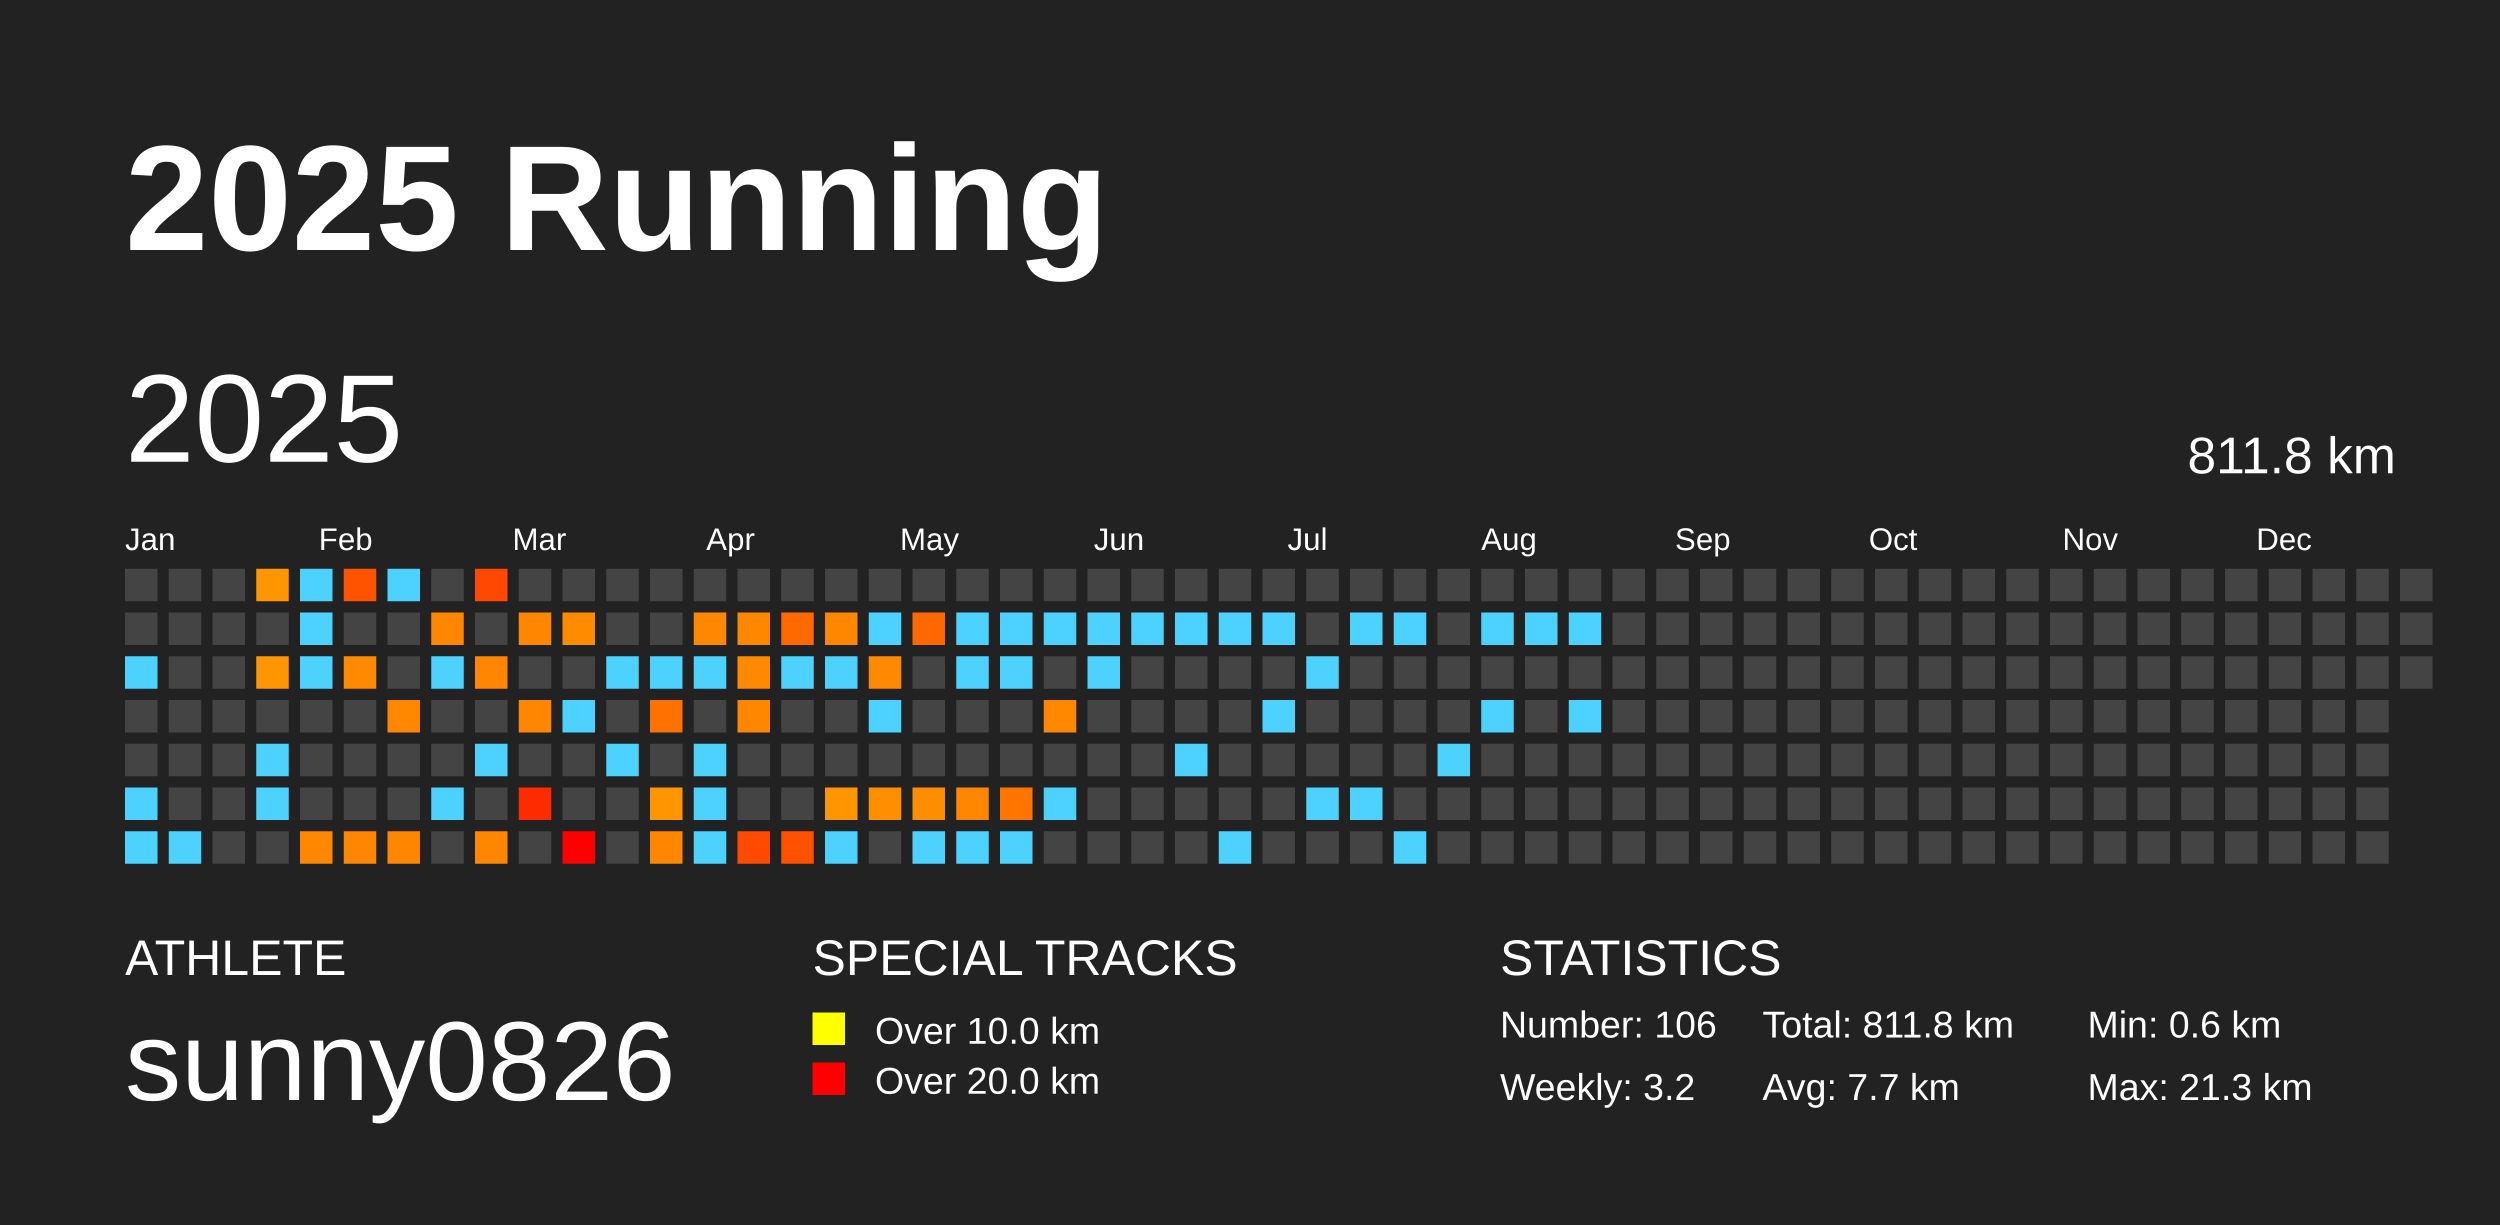
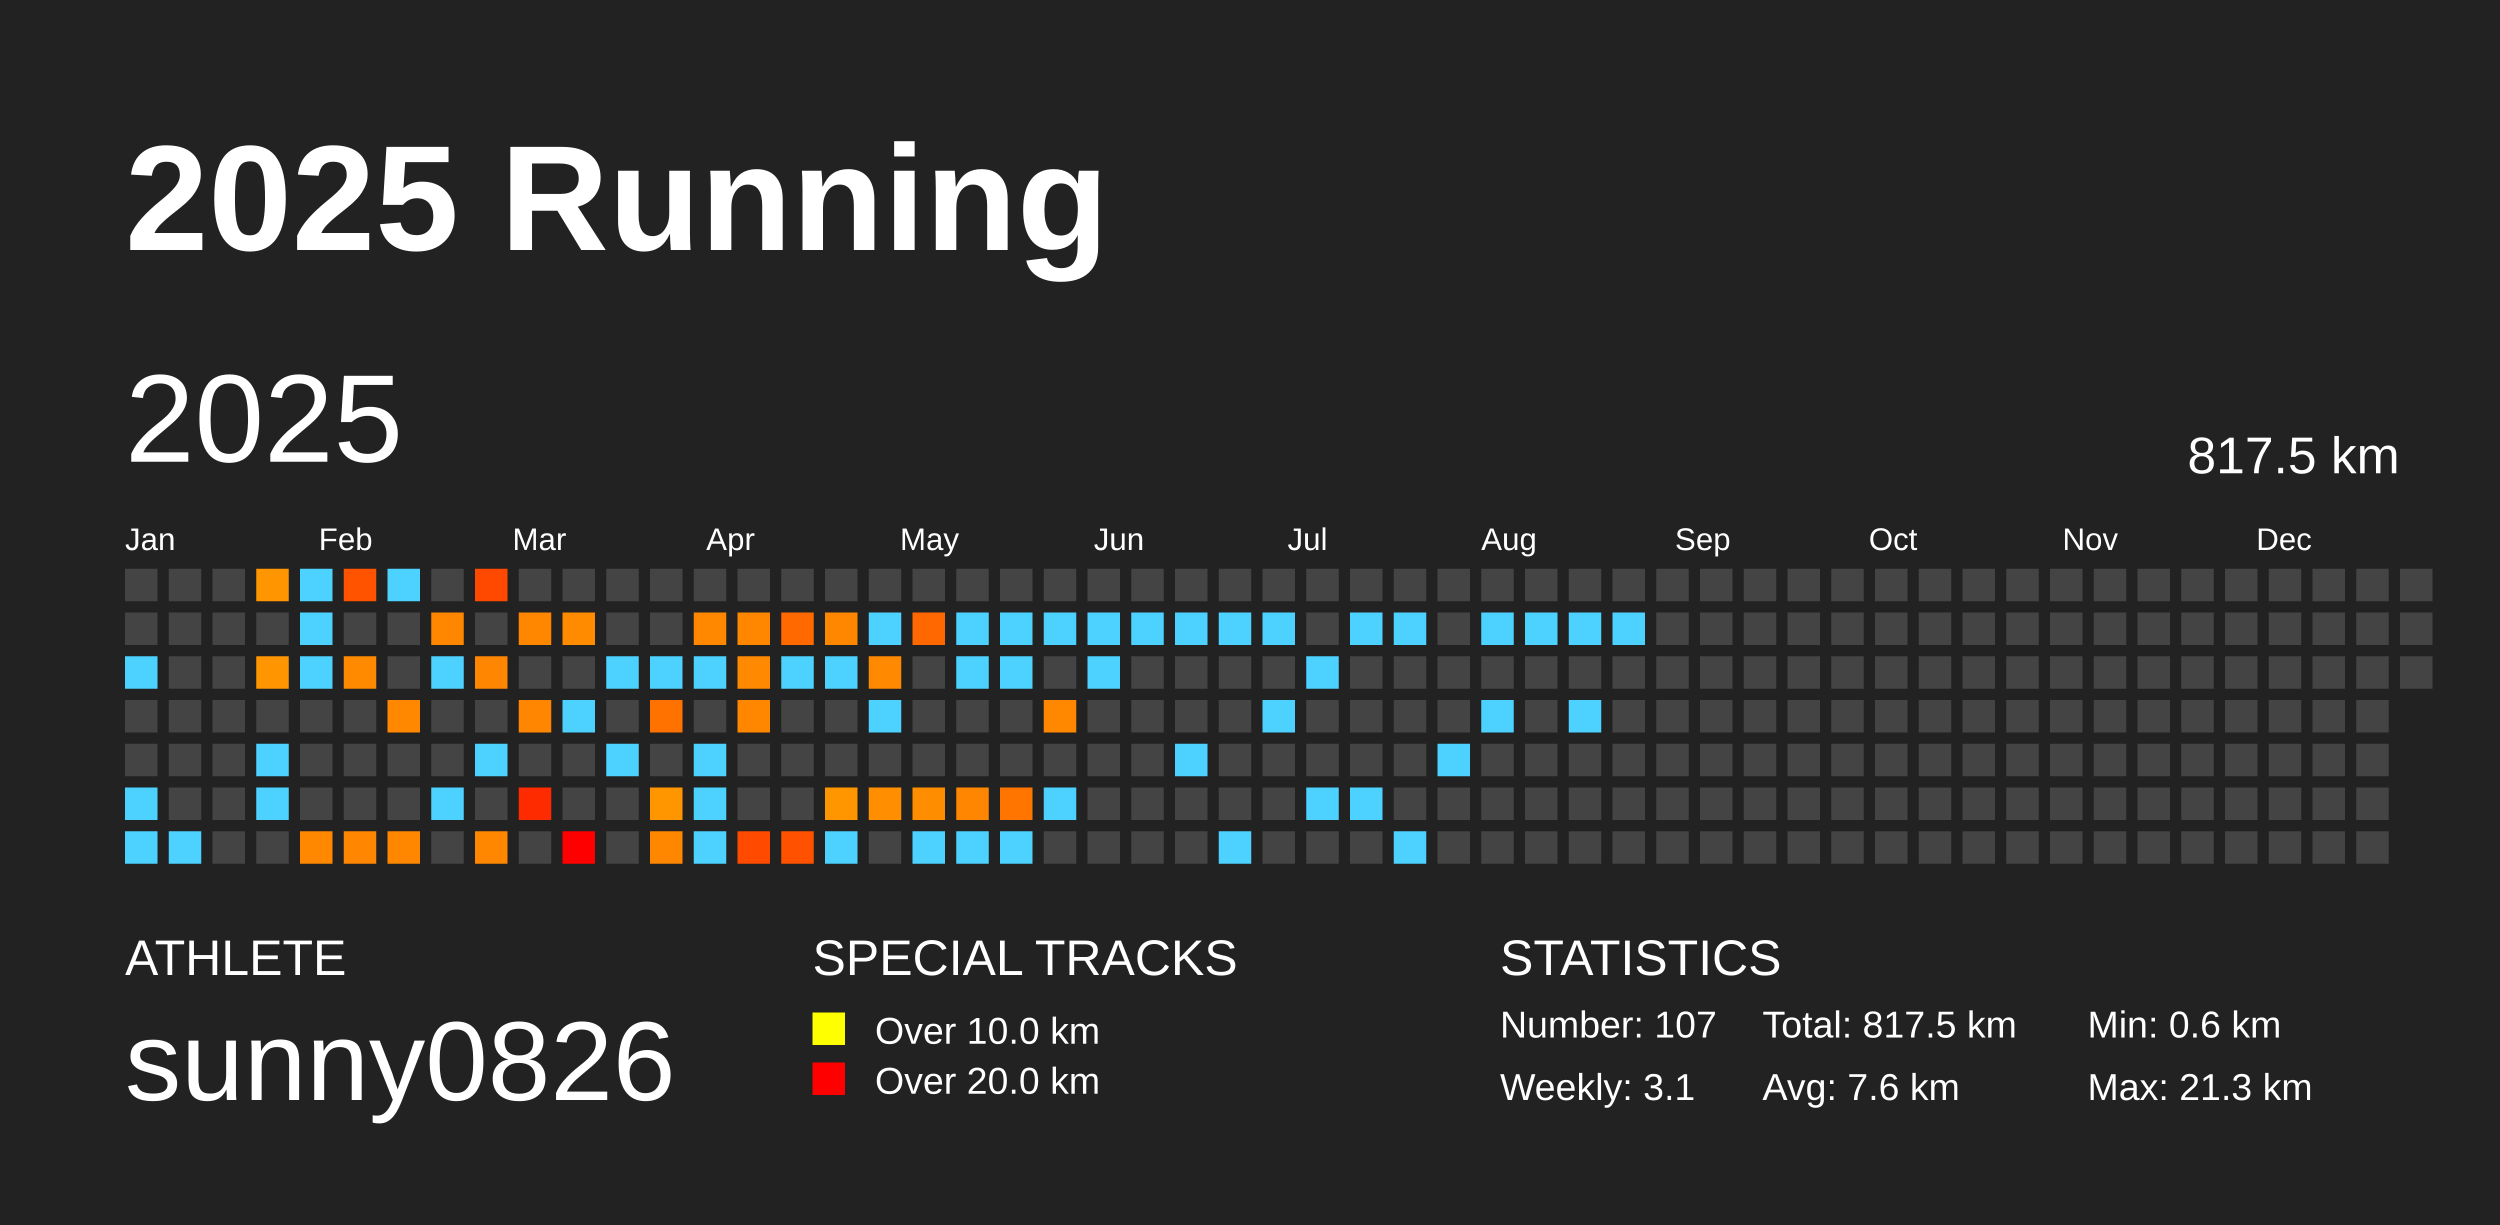
<svg xmlns="http://www.w3.org/2000/svg" baseProfile="full" height="98mm" version="1.1" viewBox="0,0,200,98" width="200mm">
  <defs />
  <rect fill="#222222" height="98" width="200" x="0" y="0" />
  <text fill="#FFFFFF" style="font-size:12px; font-family:Arial; font-weight:bold;" x="10" y="20">2025 Running</text>
  <text fill="#FFFFFF" style="font-size:4px; font-family:Arial" x="10" y="78">ATHLETE</text>
  <text fill="#FFFFFF" style="font-size:9px; font-family:Arial" x="10" y="88">sunny0826</text>
  <text fill="#FFFFFF" style="font-size:4px; font-family:Arial" x="65" y="78">SPECIAL TRACKS</text>
  <rect fill="yellow" height="2.6" width="2.6" x="65" y="81" />
  <text fill="#FFFFFF" style="font-size:3px; font-family:Arial" x="70" y="83.5">Over 10.0 km</text>
  <rect fill="red" height="2.6" width="2.6" x="65" y="85" />
  <text fill="#FFFFFF" style="font-size:3px; font-family:Arial" x="70" y="87.5">Over 20.0 km</text>
  <text fill="#FFFFFF" style="font-size:4px; font-family:Arial" x="120" y="78">STATISTICS</text>
-   <text fill="#FFFFFF" style="font-size:3px; font-family:Arial" x="120" y="83">Number: 106</text>
-   <text fill="#FFFFFF" style="font-size:3px; font-family:Arial" x="120" y="88">Weekly: 3.2</text>
-   <text fill="#FFFFFF" style="font-size:3px; font-family:Arial" x="141" y="83">Total: 811.8 km</text>
-   <text fill="#FFFFFF" style="font-size:3px; font-family:Arial" x="141" y="88">Avg: 7.7 km</text>
+   <text fill="#FFFFFF" style="font-size:3px; font-family:Arial" x="120" y="83">Number: 107</text>
+   <text fill="#FFFFFF" style="font-size:3px; font-family:Arial" x="120" y="88">Weekly: 3.1</text>
+   <text fill="#FFFFFF" style="font-size:3px; font-family:Arial" x="141" y="83">Total: 817.5 km</text>
+   <text fill="#FFFFFF" style="font-size:3px; font-family:Arial" x="141" y="88">Avg: 7.6 km</text>
  <text fill="#FFFFFF" style="font-size:3px; font-family:Arial" x="167" y="83">Min: 0.6 km</text>
  <text fill="#FFFFFF" style="font-size:3px; font-family:Arial" x="167" y="88">Max: 21.3 km</text>
  <text dominant-baseline="hanging" fill="#FFFFFF" style="font-size:10.0px; font-family:Arial;" x="10" y="30">2025</text>
-   <text dominant-baseline="hanging" fill="#FFFFFF" style="font-size:4.125px; font-family:Arial;" x="175" y="35">811.8 km</text>
+   <text dominant-baseline="hanging" fill="#FFFFFF" style="font-size:4.125px; font-family:Arial;" x="175" y="35">817.5 km</text>
  <text fill="#FFFFFF" style="font-size:2.5px; font-family:Arial" x="10.0" y="44">Jan</text>
  <text fill="#FFFFFF" style="font-size:2.5px; font-family:Arial" x="25.5" y="44">Feb</text>
  <text fill="#FFFFFF" style="font-size:2.5px; font-family:Arial" x="41.0" y="44">Mar</text>
  <text fill="#FFFFFF" style="font-size:2.5px; font-family:Arial" x="56.5" y="44">Apr</text>
  <text fill="#FFFFFF" style="font-size:2.5px; font-family:Arial" x="72.0" y="44">May</text>
  <text fill="#FFFFFF" style="font-size:2.5px; font-family:Arial" x="87.5" y="44">Jun</text>
  <text fill="#FFFFFF" style="font-size:2.5px; font-family:Arial" x="103.0" y="44">Jul</text>
  <text fill="#FFFFFF" style="font-size:2.5px; font-family:Arial" x="118.5" y="44">Aug</text>
  <text fill="#FFFFFF" style="font-size:2.5px; font-family:Arial" x="134.0" y="44">Sep</text>
  <text fill="#FFFFFF" style="font-size:2.5px; font-family:Arial" x="149.5" y="44">Oct</text>
  <text fill="#FFFFFF" style="font-size:2.5px; font-family:Arial" x="165.0" y="44">Nov</text>
  <text fill="#FFFFFF" style="font-size:2.5px; font-family:Arial" x="180.5" y="44">Dec</text>
  <rect fill="#444444" height="2.6" width="2.6" x="10.0" y="45.5" />
  <rect fill="#444444" height="2.6" width="2.6" x="10.0" y="49.0" />
  <rect fill="#4dd2ff" height="2.6" width="2.6" x="10.0" y="52.5" />
  <rect fill="#444444" height="2.6" width="2.6" x="10.0" y="56.0" />
  <rect fill="#444444" height="2.6" width="2.6" x="10.0" y="59.5" />
  <rect fill="#4dd2ff" height="2.6" width="2.6" x="10.0" y="63.0" />
  <rect fill="#4dd2ff" height="2.6" width="2.6" x="10.0" y="66.5" />
  <rect fill="#444444" height="2.6" width="2.6" x="13.5" y="45.5" />
  <rect fill="#444444" height="2.6" width="2.6" x="13.5" y="49.0" />
  <rect fill="#444444" height="2.6" width="2.6" x="13.5" y="52.5" />
  <rect fill="#444444" height="2.6" width="2.6" x="13.5" y="56.0" />
  <rect fill="#444444" height="2.6" width="2.6" x="13.5" y="59.5" />
  <rect fill="#444444" height="2.6" width="2.6" x="13.5" y="63.0" />
  <rect fill="#4dd2ff" height="2.6" width="2.6" x="13.5" y="66.5" />
  <rect fill="#444444" height="2.6" width="2.6" x="17.0" y="45.5" />
  <rect fill="#444444" height="2.6" width="2.6" x="17.0" y="49.0" />
  <rect fill="#444444" height="2.6" width="2.6" x="17.0" y="52.5" />
  <rect fill="#444444" height="2.6" width="2.6" x="17.0" y="56.0" />
  <rect fill="#444444" height="2.6" width="2.6" x="17.0" y="59.5" />
  <rect fill="#444444" height="2.6" width="2.6" x="17.0" y="63.0" />
  <rect fill="#444444" height="2.6" width="2.6" x="17.0" y="66.5" />
  <rect fill="#ff9500" height="2.6" width="2.6" x="20.5" y="45.5" />
  <rect fill="#444444" height="2.6" width="2.6" x="20.5" y="49.0" />
  <rect fill="#ff9500" height="2.6" width="2.6" x="20.5" y="52.5" />
  <rect fill="#444444" height="2.6" width="2.6" x="20.5" y="56.0" />
  <rect fill="#4dd2ff" height="2.6" width="2.6" x="20.5" y="59.5" />
  <rect fill="#4dd2ff" height="2.6" width="2.6" x="20.5" y="63.0" />
  <rect fill="#444444" height="2.6" width="2.6" x="20.5" y="66.5" />
  <rect fill="#4dd2ff" height="2.6" width="2.6" x="24.0" y="45.5" />
  <rect fill="#4dd2ff" height="2.6" width="2.6" x="24.0" y="49.0" />
  <rect fill="#4dd2ff" height="2.6" width="2.6" x="24.0" y="52.5" />
  <rect fill="#444444" height="2.6" width="2.6" x="24.0" y="56.0" />
  <rect fill="#444444" height="2.6" width="2.6" x="24.0" y="59.5" />
  <rect fill="#444444" height="2.6" width="2.6" x="24.0" y="63.0" />
  <rect fill="#ff8800" height="2.6" width="2.6" x="24.0" y="66.5" />
  <rect fill="#ff5300" height="2.6" width="2.6" x="27.5" y="45.5" />
  <rect fill="#444444" height="2.6" width="2.6" x="27.5" y="49.0" />
  <rect fill="#ff8a00" height="2.6" width="2.6" x="27.5" y="52.5" />
  <rect fill="#444444" height="2.6" width="2.6" x="27.5" y="56.0" />
  <rect fill="#444444" height="2.6" width="2.6" x="27.5" y="59.5" />
  <rect fill="#444444" height="2.6" width="2.6" x="27.5" y="63.0" />
  <rect fill="#ff8600" height="2.6" width="2.6" x="27.5" y="66.5" />
  <rect fill="#4dd2ff" height="2.6" width="2.6" x="31.0" y="45.5" />
  <rect fill="#444444" height="2.6" width="2.6" x="31.0" y="49.0" />
  <rect fill="#444444" height="2.6" width="2.6" x="31.0" y="52.5" />
  <rect fill="#ff8800" height="2.6" width="2.6" x="31.0" y="56.0" />
  <rect fill="#444444" height="2.6" width="2.6" x="31.0" y="59.5" />
  <rect fill="#444444" height="2.6" width="2.6" x="31.0" y="63.0" />
  <rect fill="#ff8700" height="2.6" width="2.6" x="31.0" y="66.5" />
  <rect fill="#444444" height="2.6" width="2.6" x="34.5" y="45.5" />
  <rect fill="#ff8700" height="2.6" width="2.6" x="34.5" y="49.0" />
  <rect fill="#4dd2ff" height="2.6" width="2.6" x="34.5" y="52.5" />
  <rect fill="#444444" height="2.6" width="2.6" x="34.5" y="56.0" />
  <rect fill="#444444" height="2.6" width="2.6" x="34.5" y="59.5" />
  <rect fill="#4dd2ff" height="2.6" width="2.6" x="34.5" y="63.0" />
  <rect fill="#444444" height="2.6" width="2.6" x="34.5" y="66.5" />
  <rect fill="#ff4900" height="2.6" width="2.6" x="38.0" y="45.5" />
  <rect fill="#444444" height="2.6" width="2.6" x="38.0" y="49.0" />
  <rect fill="#ff8600" height="2.6" width="2.6" x="38.0" y="52.5" />
  <rect fill="#444444" height="2.6" width="2.6" x="38.0" y="56.0" />
  <rect fill="#4dd2ff" height="2.6" width="2.6" x="38.0" y="59.5" />
  <rect fill="#444444" height="2.6" width="2.6" x="38.0" y="63.0" />
  <rect fill="#ff8700" height="2.6" width="2.6" x="38.0" y="66.5" />
  <rect fill="#444444" height="2.6" width="2.6" x="41.5" y="45.5" />
  <rect fill="#ff8700" height="2.6" width="2.6" x="41.5" y="49.0" />
  <rect fill="#444444" height="2.6" width="2.6" x="41.5" y="52.5" />
  <rect fill="#ff8600" height="2.6" width="2.6" x="41.5" y="56.0" />
  <rect fill="#444444" height="2.6" width="2.6" x="41.5" y="59.5" />
  <rect fill="#ff2b00" height="2.6" width="2.6" x="41.5" y="63.0" />
  <rect fill="#444444" height="2.6" width="2.6" x="41.5" y="66.5" />
  <rect fill="#444444" height="2.6" width="2.6" x="45.0" y="45.5" />
  <rect fill="#ff8c00" height="2.6" width="2.6" x="45.0" y="49.0" />
  <rect fill="#444444" height="2.6" width="2.6" x="45.0" y="52.5" />
  <rect fill="#4dd2ff" height="2.6" width="2.6" x="45.0" y="56.0" />
  <rect fill="#444444" height="2.6" width="2.6" x="45.0" y="59.5" />
  <rect fill="#444444" height="2.6" width="2.6" x="45.0" y="63.0" />
  <rect fill="red" height="2.6" width="2.6" x="45.0" y="66.5" />
  <rect fill="#444444" height="2.6" width="2.6" x="48.5" y="45.5" />
  <rect fill="#444444" height="2.6" width="2.6" x="48.5" y="49.0" />
  <rect fill="#4dd2ff" height="2.6" width="2.6" x="48.5" y="52.5" />
  <rect fill="#444444" height="2.6" width="2.6" x="48.5" y="56.0" />
  <rect fill="#4dd2ff" height="2.6" width="2.6" x="48.5" y="59.5" />
  <rect fill="#444444" height="2.6" width="2.6" x="48.5" y="63.0" />
  <rect fill="#444444" height="2.6" width="2.6" x="48.5" y="66.5" />
  <rect fill="#444444" height="2.6" width="2.6" x="52.0" y="45.5" />
  <rect fill="#444444" height="2.6" width="2.6" x="52.0" y="49.0" />
  <rect fill="#4dd2ff" height="2.6" width="2.6" x="52.0" y="52.5" />
  <rect fill="#ff7200" height="2.6" width="2.6" x="52.0" y="56.0" />
  <rect fill="#444444" height="2.6" width="2.6" x="52.0" y="59.5" />
  <rect fill="#ff9600" height="2.6" width="2.6" x="52.0" y="63.0" />
  <rect fill="#ff8700" height="2.6" width="2.6" x="52.0" y="66.5" />
  <rect fill="#444444" height="2.6" width="2.6" x="55.5" y="45.5" />
  <rect fill="#ff8800" height="2.6" width="2.6" x="55.5" y="49.0" />
  <rect fill="#4dd2ff" height="2.6" width="2.6" x="55.5" y="52.5" />
  <rect fill="#444444" height="2.6" width="2.6" x="55.5" y="56.0" />
  <rect fill="#4dd2ff" height="2.6" width="2.6" x="55.5" y="59.5" />
  <rect fill="#4dd2ff" height="2.6" width="2.6" x="55.5" y="63.0" />
  <rect fill="#4dd2ff" height="2.6" width="2.6" x="55.5" y="66.5" />
  <rect fill="#444444" height="2.6" width="2.6" x="59.0" y="45.5" />
  <rect fill="#ff8700" height="2.6" width="2.6" x="59.0" y="49.0" />
  <rect fill="#ff8900" height="2.6" width="2.6" x="59.0" y="52.5" />
  <rect fill="#ff8700" height="2.6" width="2.6" x="59.0" y="56.0" />
  <rect fill="#444444" height="2.6" width="2.6" x="59.0" y="59.5" />
  <rect fill="#444444" height="2.6" width="2.6" x="59.0" y="63.0" />
  <rect fill="#ff4a00" height="2.6" width="2.6" x="59.0" y="66.5" />
  <rect fill="#444444" height="2.6" width="2.6" x="62.5" y="45.5" />
  <rect fill="#ff6900" height="2.6" width="2.6" x="62.5" y="49.0" />
  <rect fill="#4dd2ff" height="2.6" width="2.6" x="62.5" y="52.5" />
  <rect fill="#444444" height="2.6" width="2.6" x="62.5" y="56.0" />
  <rect fill="#444444" height="2.6" width="2.6" x="62.5" y="59.5" />
  <rect fill="#444444" height="2.6" width="2.6" x="62.5" y="63.0" />
  <rect fill="#ff5100" height="2.6" width="2.6" x="62.5" y="66.5" />
  <rect fill="#444444" height="2.6" width="2.6" x="66.0" y="45.5" />
  <rect fill="#ff8700" height="2.6" width="2.6" x="66.0" y="49.0" />
  <rect fill="#4dd2ff" height="2.6" width="2.6" x="66.0" y="52.5" />
  <rect fill="#444444" height="2.6" width="2.6" x="66.0" y="56.0" />
  <rect fill="#444444" height="2.6" width="2.6" x="66.0" y="59.5" />
  <rect fill="#ff9600" height="2.6" width="2.6" x="66.0" y="63.0" />
  <rect fill="#4dd2ff" height="2.6" width="2.6" x="66.0" y="66.5" />
  <rect fill="#444444" height="2.6" width="2.6" x="69.5" y="45.5" />
  <rect fill="#4dd2ff" height="2.6" width="2.6" x="69.5" y="49.0" />
  <rect fill="#ff8900" height="2.6" width="2.6" x="69.5" y="52.5" />
  <rect fill="#4dd2ff" height="2.6" width="2.6" x="69.5" y="56.0" />
  <rect fill="#444444" height="2.6" width="2.6" x="69.5" y="59.5" />
  <rect fill="#ff8f00" height="2.6" width="2.6" x="69.5" y="63.0" />
  <rect fill="#444444" height="2.6" width="2.6" x="69.5" y="66.5" />
  <rect fill="#444444" height="2.6" width="2.6" x="73.0" y="45.5" />
  <rect fill="#ff6800" height="2.6" width="2.6" x="73.0" y="49.0" />
  <rect fill="#444444" height="2.6" width="2.6" x="73.0" y="52.5" />
  <rect fill="#444444" height="2.6" width="2.6" x="73.0" y="56.0" />
  <rect fill="#444444" height="2.6" width="2.6" x="73.0" y="59.5" />
  <rect fill="#ff8d00" height="2.6" width="2.6" x="73.0" y="63.0" />
  <rect fill="#4dd2ff" height="2.6" width="2.6" x="73.0" y="66.5" />
  <rect fill="#444444" height="2.6" width="2.6" x="76.5" y="45.5" />
  <rect fill="#4dd2ff" height="2.6" width="2.6" x="76.5" y="49.0" />
  <rect fill="#4dd2ff" height="2.6" width="2.6" x="76.5" y="52.5" />
  <rect fill="#444444" height="2.6" width="2.6" x="76.5" y="56.0" />
  <rect fill="#444444" height="2.6" width="2.6" x="76.5" y="59.5" />
  <rect fill="#ff8600" height="2.6" width="2.6" x="76.5" y="63.0" />
  <rect fill="#4dd2ff" height="2.6" width="2.6" x="76.5" y="66.5" />
  <rect fill="#444444" height="2.6" width="2.6" x="80.0" y="45.5" />
  <rect fill="#4dd2ff" height="2.6" width="2.6" x="80.0" y="49.0" />
  <rect fill="#4dd2ff" height="2.6" width="2.6" x="80.0" y="52.5" />
  <rect fill="#444444" height="2.6" width="2.6" x="80.0" y="56.0" />
  <rect fill="#444444" height="2.6" width="2.6" x="80.0" y="59.5" />
  <rect fill="#ff7500" height="2.6" width="2.6" x="80.0" y="63.0" />
  <rect fill="#4dd2ff" height="2.6" width="2.6" x="80.0" y="66.5" />
  <rect fill="#444444" height="2.6" width="2.6" x="83.5" y="45.5" />
  <rect fill="#4dd2ff" height="2.6" width="2.6" x="83.5" y="49.0" />
  <rect fill="#444444" height="2.6" width="2.6" x="83.5" y="52.5" />
  <rect fill="#ff8800" height="2.6" width="2.6" x="83.5" y="56.0" />
  <rect fill="#444444" height="2.6" width="2.6" x="83.5" y="59.5" />
  <rect fill="#4dd2ff" height="2.6" width="2.6" x="83.5" y="63.0" />
  <rect fill="#444444" height="2.6" width="2.6" x="83.5" y="66.5" />
  <rect fill="#444444" height="2.6" width="2.6" x="87.0" y="45.5" />
  <rect fill="#4dd2ff" height="2.6" width="2.6" x="87.0" y="49.0" />
  <rect fill="#4dd2ff" height="2.6" width="2.6" x="87.0" y="52.5" />
  <rect fill="#444444" height="2.6" width="2.6" x="87.0" y="56.0" />
  <rect fill="#444444" height="2.6" width="2.6" x="87.0" y="59.5" />
  <rect fill="#444444" height="2.6" width="2.6" x="87.0" y="63.0" />
  <rect fill="#444444" height="2.6" width="2.6" x="87.0" y="66.5" />
  <rect fill="#444444" height="2.6" width="2.6" x="90.5" y="45.5" />
  <rect fill="#4dd2ff" height="2.6" width="2.6" x="90.5" y="49.0" />
  <rect fill="#444444" height="2.6" width="2.6" x="90.5" y="52.5" />
  <rect fill="#444444" height="2.6" width="2.6" x="90.5" y="56.0" />
  <rect fill="#444444" height="2.6" width="2.6" x="90.5" y="59.5" />
  <rect fill="#444444" height="2.6" width="2.6" x="90.5" y="63.0" />
  <rect fill="#444444" height="2.6" width="2.6" x="90.5" y="66.5" />
  <rect fill="#444444" height="2.6" width="2.6" x="94.0" y="45.5" />
  <rect fill="#4dd2ff" height="2.6" width="2.6" x="94.0" y="49.0" />
  <rect fill="#444444" height="2.6" width="2.6" x="94.0" y="52.5" />
  <rect fill="#444444" height="2.6" width="2.6" x="94.0" y="56.0" />
  <rect fill="#4dd2ff" height="2.6" width="2.6" x="94.0" y="59.5" />
  <rect fill="#444444" height="2.6" width="2.6" x="94.0" y="63.0" />
  <rect fill="#444444" height="2.6" width="2.6" x="94.0" y="66.5" />
  <rect fill="#444444" height="2.6" width="2.6" x="97.5" y="45.5" />
  <rect fill="#4dd2ff" height="2.6" width="2.6" x="97.5" y="49.0" />
  <rect fill="#444444" height="2.6" width="2.6" x="97.5" y="52.5" />
  <rect fill="#444444" height="2.6" width="2.6" x="97.5" y="56.0" />
  <rect fill="#444444" height="2.6" width="2.6" x="97.5" y="59.5" />
  <rect fill="#444444" height="2.6" width="2.6" x="97.5" y="63.0" />
  <rect fill="#4dd2ff" height="2.6" width="2.6" x="97.5" y="66.5" />
  <rect fill="#444444" height="2.6" width="2.6" x="101.0" y="45.5" />
  <rect fill="#4dd2ff" height="2.6" width="2.6" x="101.0" y="49.0" />
  <rect fill="#444444" height="2.6" width="2.6" x="101.0" y="52.5" />
  <rect fill="#4dd2ff" height="2.6" width="2.6" x="101.0" y="56.0" />
  <rect fill="#444444" height="2.6" width="2.6" x="101.0" y="59.5" />
  <rect fill="#444444" height="2.6" width="2.6" x="101.0" y="63.0" />
  <rect fill="#444444" height="2.6" width="2.6" x="101.0" y="66.5" />
  <rect fill="#444444" height="2.6" width="2.6" x="104.5" y="45.5" />
  <rect fill="#444444" height="2.6" width="2.6" x="104.5" y="49.0" />
  <rect fill="#4dd2ff" height="2.6" width="2.6" x="104.5" y="52.5" />
  <rect fill="#444444" height="2.6" width="2.6" x="104.5" y="56.0" />
  <rect fill="#444444" height="2.6" width="2.6" x="104.5" y="59.5" />
  <rect fill="#4dd2ff" height="2.6" width="2.6" x="104.5" y="63.0" />
  <rect fill="#444444" height="2.6" width="2.6" x="104.5" y="66.5" />
  <rect fill="#444444" height="2.6" width="2.6" x="108.0" y="45.5" />
  <rect fill="#4dd2ff" height="2.6" width="2.6" x="108.0" y="49.0" />
  <rect fill="#444444" height="2.6" width="2.6" x="108.0" y="52.5" />
  <rect fill="#444444" height="2.6" width="2.6" x="108.0" y="56.0" />
  <rect fill="#444444" height="2.6" width="2.6" x="108.0" y="59.5" />
  <rect fill="#4dd2ff" height="2.6" width="2.6" x="108.0" y="63.0" />
  <rect fill="#444444" height="2.6" width="2.6" x="108.0" y="66.5" />
  <rect fill="#444444" height="2.6" width="2.6" x="111.5" y="45.5" />
  <rect fill="#4dd2ff" height="2.6" width="2.6" x="111.5" y="49.0" />
  <rect fill="#444444" height="2.6" width="2.6" x="111.5" y="52.5" />
  <rect fill="#444444" height="2.6" width="2.6" x="111.5" y="56.0" />
  <rect fill="#444444" height="2.6" width="2.6" x="111.5" y="59.5" />
  <rect fill="#444444" height="2.6" width="2.6" x="111.5" y="63.0" />
  <rect fill="#4dd2ff" height="2.6" width="2.6" x="111.5" y="66.5" />
  <rect fill="#444444" height="2.6" width="2.6" x="115.0" y="45.5" />
  <rect fill="#444444" height="2.6" width="2.6" x="115.0" y="49.0" />
  <rect fill="#444444" height="2.6" width="2.6" x="115.0" y="52.5" />
  <rect fill="#444444" height="2.6" width="2.6" x="115.0" y="56.0" />
  <rect fill="#4dd2ff" height="2.6" width="2.6" x="115.0" y="59.5" />
  <rect fill="#444444" height="2.6" width="2.6" x="115.0" y="63.0" />
  <rect fill="#444444" height="2.6" width="2.6" x="115.0" y="66.5" />
  <rect fill="#444444" height="2.6" width="2.6" x="118.5" y="45.5" />
  <rect fill="#4dd2ff" height="2.6" width="2.6" x="118.5" y="49.0" />
  <rect fill="#444444" height="2.6" width="2.6" x="118.5" y="52.5" />
  <rect fill="#4dd2ff" height="2.6" width="2.6" x="118.5" y="56.0" />
  <rect fill="#444444" height="2.6" width="2.6" x="118.5" y="59.5" />
  <rect fill="#444444" height="2.6" width="2.6" x="118.5" y="63.0" />
  <rect fill="#444444" height="2.6" width="2.6" x="118.5" y="66.5" />
  <rect fill="#444444" height="2.6" width="2.6" x="122.0" y="45.5" />
  <rect fill="#4dd2ff" height="2.6" width="2.6" x="122.0" y="49.0" />
  <rect fill="#444444" height="2.6" width="2.6" x="122.0" y="52.5" />
  <rect fill="#444444" height="2.6" width="2.6" x="122.0" y="56.0" />
  <rect fill="#444444" height="2.6" width="2.6" x="122.0" y="59.5" />
  <rect fill="#444444" height="2.6" width="2.6" x="122.0" y="63.0" />
  <rect fill="#444444" height="2.6" width="2.6" x="122.0" y="66.5" />
  <rect fill="#444444" height="2.6" width="2.6" x="125.5" y="45.5" />
  <rect fill="#4dd2ff" height="2.6" width="2.6" x="125.5" y="49.0" />
  <rect fill="#444444" height="2.6" width="2.6" x="125.5" y="52.5" />
  <rect fill="#4dd2ff" height="2.6" width="2.6" x="125.5" y="56.0" />
  <rect fill="#444444" height="2.6" width="2.6" x="125.5" y="59.5" />
  <rect fill="#444444" height="2.6" width="2.6" x="125.5" y="63.0" />
  <rect fill="#444444" height="2.6" width="2.6" x="125.5" y="66.5" />
  <rect fill="#444444" height="2.6" width="2.6" x="129.0" y="45.5" />
-   <rect fill="#444444" height="2.6" width="2.6" x="129.0" y="49.0" />
+   <rect fill="#4dd2ff" height="2.6" width="2.6" x="129.0" y="49.0" />
  <rect fill="#444444" height="2.6" width="2.6" x="129.0" y="52.5" />
  <rect fill="#444444" height="2.6" width="2.6" x="129.0" y="56.0" />
  <rect fill="#444444" height="2.6" width="2.6" x="129.0" y="59.5" />
  <rect fill="#444444" height="2.6" width="2.6" x="129.0" y="63.0" />
  <rect fill="#444444" height="2.6" width="2.6" x="129.0" y="66.5" />
  <rect fill="#444444" height="2.6" width="2.6" x="132.5" y="45.5" />
  <rect fill="#444444" height="2.6" width="2.6" x="132.5" y="49.0" />
  <rect fill="#444444" height="2.6" width="2.6" x="132.5" y="52.5" />
  <rect fill="#444444" height="2.6" width="2.6" x="132.5" y="56.0" />
  <rect fill="#444444" height="2.6" width="2.6" x="132.5" y="59.5" />
  <rect fill="#444444" height="2.6" width="2.6" x="132.5" y="63.0" />
  <rect fill="#444444" height="2.6" width="2.6" x="132.5" y="66.5" />
  <rect fill="#444444" height="2.6" width="2.6" x="136.0" y="45.5" />
  <rect fill="#444444" height="2.6" width="2.6" x="136.0" y="49.0" />
  <rect fill="#444444" height="2.6" width="2.6" x="136.0" y="52.5" />
  <rect fill="#444444" height="2.6" width="2.6" x="136.0" y="56.0" />
  <rect fill="#444444" height="2.6" width="2.6" x="136.0" y="59.5" />
  <rect fill="#444444" height="2.6" width="2.6" x="136.0" y="63.0" />
  <rect fill="#444444" height="2.6" width="2.6" x="136.0" y="66.5" />
  <rect fill="#444444" height="2.6" width="2.6" x="139.5" y="45.5" />
  <rect fill="#444444" height="2.6" width="2.6" x="139.5" y="49.0" />
  <rect fill="#444444" height="2.6" width="2.6" x="139.5" y="52.5" />
  <rect fill="#444444" height="2.6" width="2.6" x="139.5" y="56.0" />
  <rect fill="#444444" height="2.6" width="2.6" x="139.5" y="59.5" />
  <rect fill="#444444" height="2.6" width="2.6" x="139.5" y="63.0" />
  <rect fill="#444444" height="2.6" width="2.6" x="139.5" y="66.5" />
  <rect fill="#444444" height="2.6" width="2.6" x="143.0" y="45.5" />
  <rect fill="#444444" height="2.6" width="2.6" x="143.0" y="49.0" />
  <rect fill="#444444" height="2.6" width="2.6" x="143.0" y="52.5" />
  <rect fill="#444444" height="2.6" width="2.6" x="143.0" y="56.0" />
  <rect fill="#444444" height="2.6" width="2.6" x="143.0" y="59.5" />
  <rect fill="#444444" height="2.6" width="2.6" x="143.0" y="63.0" />
  <rect fill="#444444" height="2.6" width="2.6" x="143.0" y="66.5" />
  <rect fill="#444444" height="2.6" width="2.6" x="146.5" y="45.5" />
  <rect fill="#444444" height="2.6" width="2.6" x="146.5" y="49.0" />
  <rect fill="#444444" height="2.6" width="2.6" x="146.5" y="52.5" />
  <rect fill="#444444" height="2.6" width="2.6" x="146.5" y="56.0" />
  <rect fill="#444444" height="2.6" width="2.6" x="146.5" y="59.5" />
  <rect fill="#444444" height="2.6" width="2.6" x="146.5" y="63.0" />
  <rect fill="#444444" height="2.6" width="2.6" x="146.5" y="66.5" />
  <rect fill="#444444" height="2.6" width="2.6" x="150.0" y="45.5" />
  <rect fill="#444444" height="2.6" width="2.6" x="150.0" y="49.0" />
  <rect fill="#444444" height="2.6" width="2.6" x="150.0" y="52.5" />
  <rect fill="#444444" height="2.6" width="2.6" x="150.0" y="56.0" />
  <rect fill="#444444" height="2.6" width="2.6" x="150.0" y="59.5" />
  <rect fill="#444444" height="2.6" width="2.6" x="150.0" y="63.0" />
  <rect fill="#444444" height="2.6" width="2.6" x="150.0" y="66.5" />
  <rect fill="#444444" height="2.6" width="2.6" x="153.5" y="45.5" />
  <rect fill="#444444" height="2.6" width="2.6" x="153.5" y="49.0" />
  <rect fill="#444444" height="2.6" width="2.6" x="153.5" y="52.5" />
  <rect fill="#444444" height="2.6" width="2.6" x="153.5" y="56.0" />
  <rect fill="#444444" height="2.6" width="2.6" x="153.5" y="59.5" />
  <rect fill="#444444" height="2.6" width="2.6" x="153.5" y="63.0" />
  <rect fill="#444444" height="2.6" width="2.6" x="153.5" y="66.5" />
  <rect fill="#444444" height="2.6" width="2.6" x="157.0" y="45.5" />
  <rect fill="#444444" height="2.6" width="2.6" x="157.0" y="49.0" />
  <rect fill="#444444" height="2.6" width="2.6" x="157.0" y="52.5" />
  <rect fill="#444444" height="2.6" width="2.6" x="157.0" y="56.0" />
  <rect fill="#444444" height="2.6" width="2.6" x="157.0" y="59.5" />
  <rect fill="#444444" height="2.6" width="2.6" x="157.0" y="63.0" />
  <rect fill="#444444" height="2.6" width="2.6" x="157.0" y="66.5" />
  <rect fill="#444444" height="2.6" width="2.6" x="160.5" y="45.5" />
  <rect fill="#444444" height="2.6" width="2.6" x="160.5" y="49.0" />
  <rect fill="#444444" height="2.6" width="2.6" x="160.5" y="52.5" />
  <rect fill="#444444" height="2.6" width="2.6" x="160.5" y="56.0" />
  <rect fill="#444444" height="2.6" width="2.6" x="160.5" y="59.5" />
  <rect fill="#444444" height="2.6" width="2.6" x="160.5" y="63.0" />
  <rect fill="#444444" height="2.6" width="2.6" x="160.5" y="66.5" />
  <rect fill="#444444" height="2.6" width="2.6" x="164.0" y="45.5" />
  <rect fill="#444444" height="2.6" width="2.6" x="164.0" y="49.0" />
  <rect fill="#444444" height="2.6" width="2.6" x="164.0" y="52.5" />
  <rect fill="#444444" height="2.6" width="2.6" x="164.0" y="56.0" />
  <rect fill="#444444" height="2.6" width="2.6" x="164.0" y="59.5" />
  <rect fill="#444444" height="2.6" width="2.6" x="164.0" y="63.0" />
  <rect fill="#444444" height="2.6" width="2.6" x="164.0" y="66.5" />
  <rect fill="#444444" height="2.6" width="2.6" x="167.5" y="45.5" />
  <rect fill="#444444" height="2.6" width="2.6" x="167.5" y="49.0" />
  <rect fill="#444444" height="2.6" width="2.6" x="167.5" y="52.5" />
  <rect fill="#444444" height="2.6" width="2.6" x="167.5" y="56.0" />
  <rect fill="#444444" height="2.6" width="2.6" x="167.5" y="59.5" />
  <rect fill="#444444" height="2.6" width="2.6" x="167.5" y="63.0" />
  <rect fill="#444444" height="2.6" width="2.6" x="167.5" y="66.5" />
  <rect fill="#444444" height="2.6" width="2.6" x="171.0" y="45.5" />
  <rect fill="#444444" height="2.6" width="2.6" x="171.0" y="49.0" />
  <rect fill="#444444" height="2.6" width="2.6" x="171.0" y="52.5" />
  <rect fill="#444444" height="2.6" width="2.6" x="171.0" y="56.0" />
  <rect fill="#444444" height="2.6" width="2.6" x="171.0" y="59.5" />
  <rect fill="#444444" height="2.6" width="2.6" x="171.0" y="63.0" />
  <rect fill="#444444" height="2.6" width="2.6" x="171.0" y="66.5" />
  <rect fill="#444444" height="2.6" width="2.6" x="174.5" y="45.5" />
  <rect fill="#444444" height="2.6" width="2.6" x="174.5" y="49.0" />
  <rect fill="#444444" height="2.6" width="2.6" x="174.5" y="52.5" />
  <rect fill="#444444" height="2.6" width="2.6" x="174.5" y="56.0" />
  <rect fill="#444444" height="2.6" width="2.6" x="174.5" y="59.5" />
  <rect fill="#444444" height="2.6" width="2.6" x="174.5" y="63.0" />
  <rect fill="#444444" height="2.6" width="2.6" x="174.5" y="66.5" />
  <rect fill="#444444" height="2.6" width="2.6" x="178.0" y="45.5" />
  <rect fill="#444444" height="2.6" width="2.6" x="178.0" y="49.0" />
  <rect fill="#444444" height="2.6" width="2.6" x="178.0" y="52.5" />
  <rect fill="#444444" height="2.6" width="2.6" x="178.0" y="56.0" />
  <rect fill="#444444" height="2.6" width="2.6" x="178.0" y="59.5" />
  <rect fill="#444444" height="2.6" width="2.6" x="178.0" y="63.0" />
  <rect fill="#444444" height="2.6" width="2.6" x="178.0" y="66.5" />
  <rect fill="#444444" height="2.6" width="2.6" x="181.5" y="45.5" />
  <rect fill="#444444" height="2.6" width="2.6" x="181.5" y="49.0" />
  <rect fill="#444444" height="2.6" width="2.6" x="181.5" y="52.5" />
  <rect fill="#444444" height="2.6" width="2.6" x="181.5" y="56.0" />
  <rect fill="#444444" height="2.6" width="2.6" x="181.5" y="59.5" />
  <rect fill="#444444" height="2.6" width="2.6" x="181.5" y="63.0" />
  <rect fill="#444444" height="2.6" width="2.6" x="181.5" y="66.5" />
  <rect fill="#444444" height="2.6" width="2.6" x="185.0" y="45.5" />
  <rect fill="#444444" height="2.6" width="2.6" x="185.0" y="49.0" />
  <rect fill="#444444" height="2.6" width="2.6" x="185.0" y="52.5" />
  <rect fill="#444444" height="2.6" width="2.6" x="185.0" y="56.0" />
  <rect fill="#444444" height="2.6" width="2.6" x="185.0" y="59.5" />
  <rect fill="#444444" height="2.6" width="2.6" x="185.0" y="63.0" />
  <rect fill="#444444" height="2.6" width="2.6" x="185.0" y="66.5" />
  <rect fill="#444444" height="2.6" width="2.6" x="188.5" y="45.5" />
  <rect fill="#444444" height="2.6" width="2.6" x="188.5" y="49.0" />
  <rect fill="#444444" height="2.6" width="2.6" x="188.5" y="52.5" />
  <rect fill="#444444" height="2.6" width="2.6" x="188.5" y="56.0" />
  <rect fill="#444444" height="2.6" width="2.6" x="188.5" y="59.5" />
  <rect fill="#444444" height="2.6" width="2.6" x="188.5" y="63.0" />
  <rect fill="#444444" height="2.6" width="2.6" x="188.5" y="66.5" />
  <rect fill="#444444" height="2.6" width="2.6" x="192.0" y="45.5" />
  <rect fill="#444444" height="2.6" width="2.6" x="192.0" y="49.0" />
  <rect fill="#444444" height="2.6" width="2.6" x="192.0" y="52.5" />
</svg>
